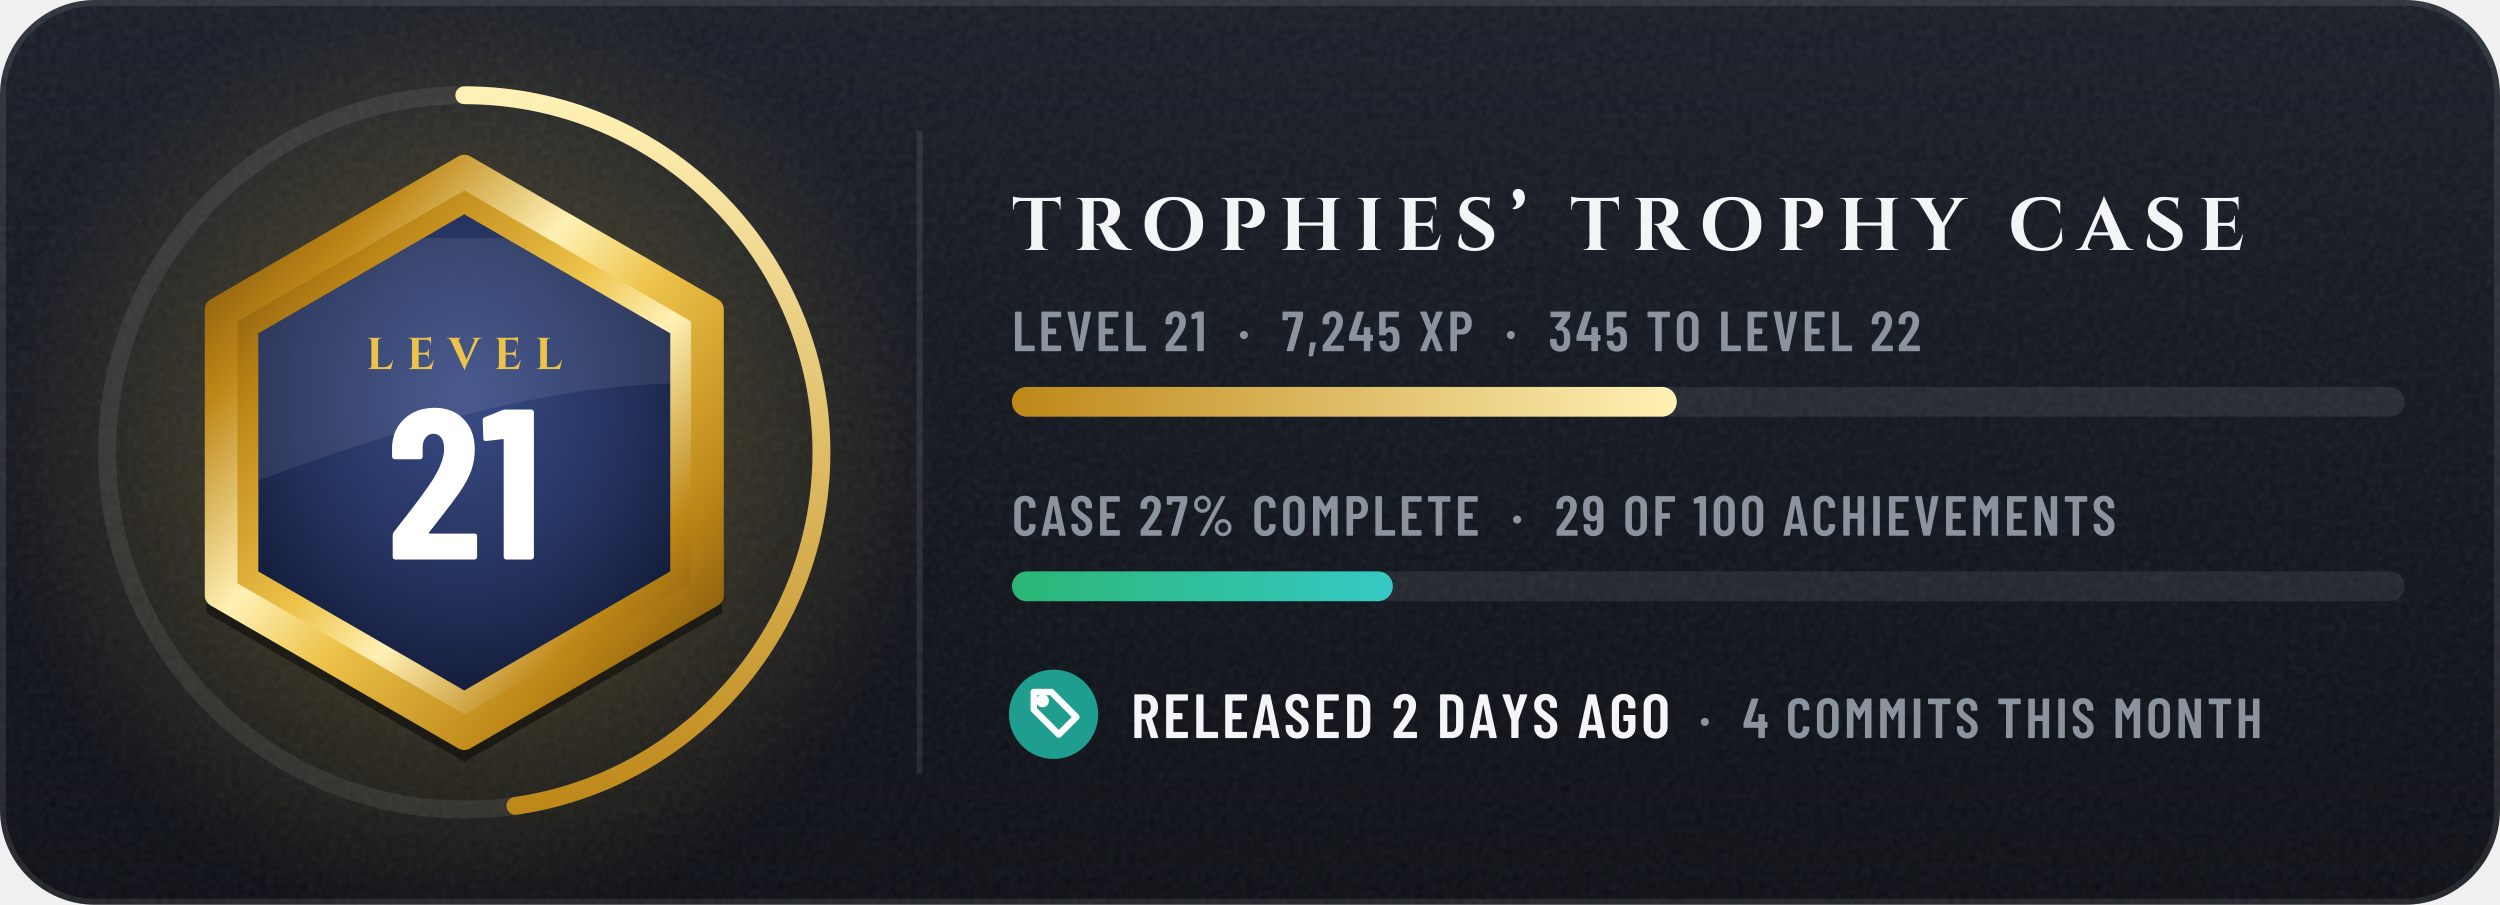
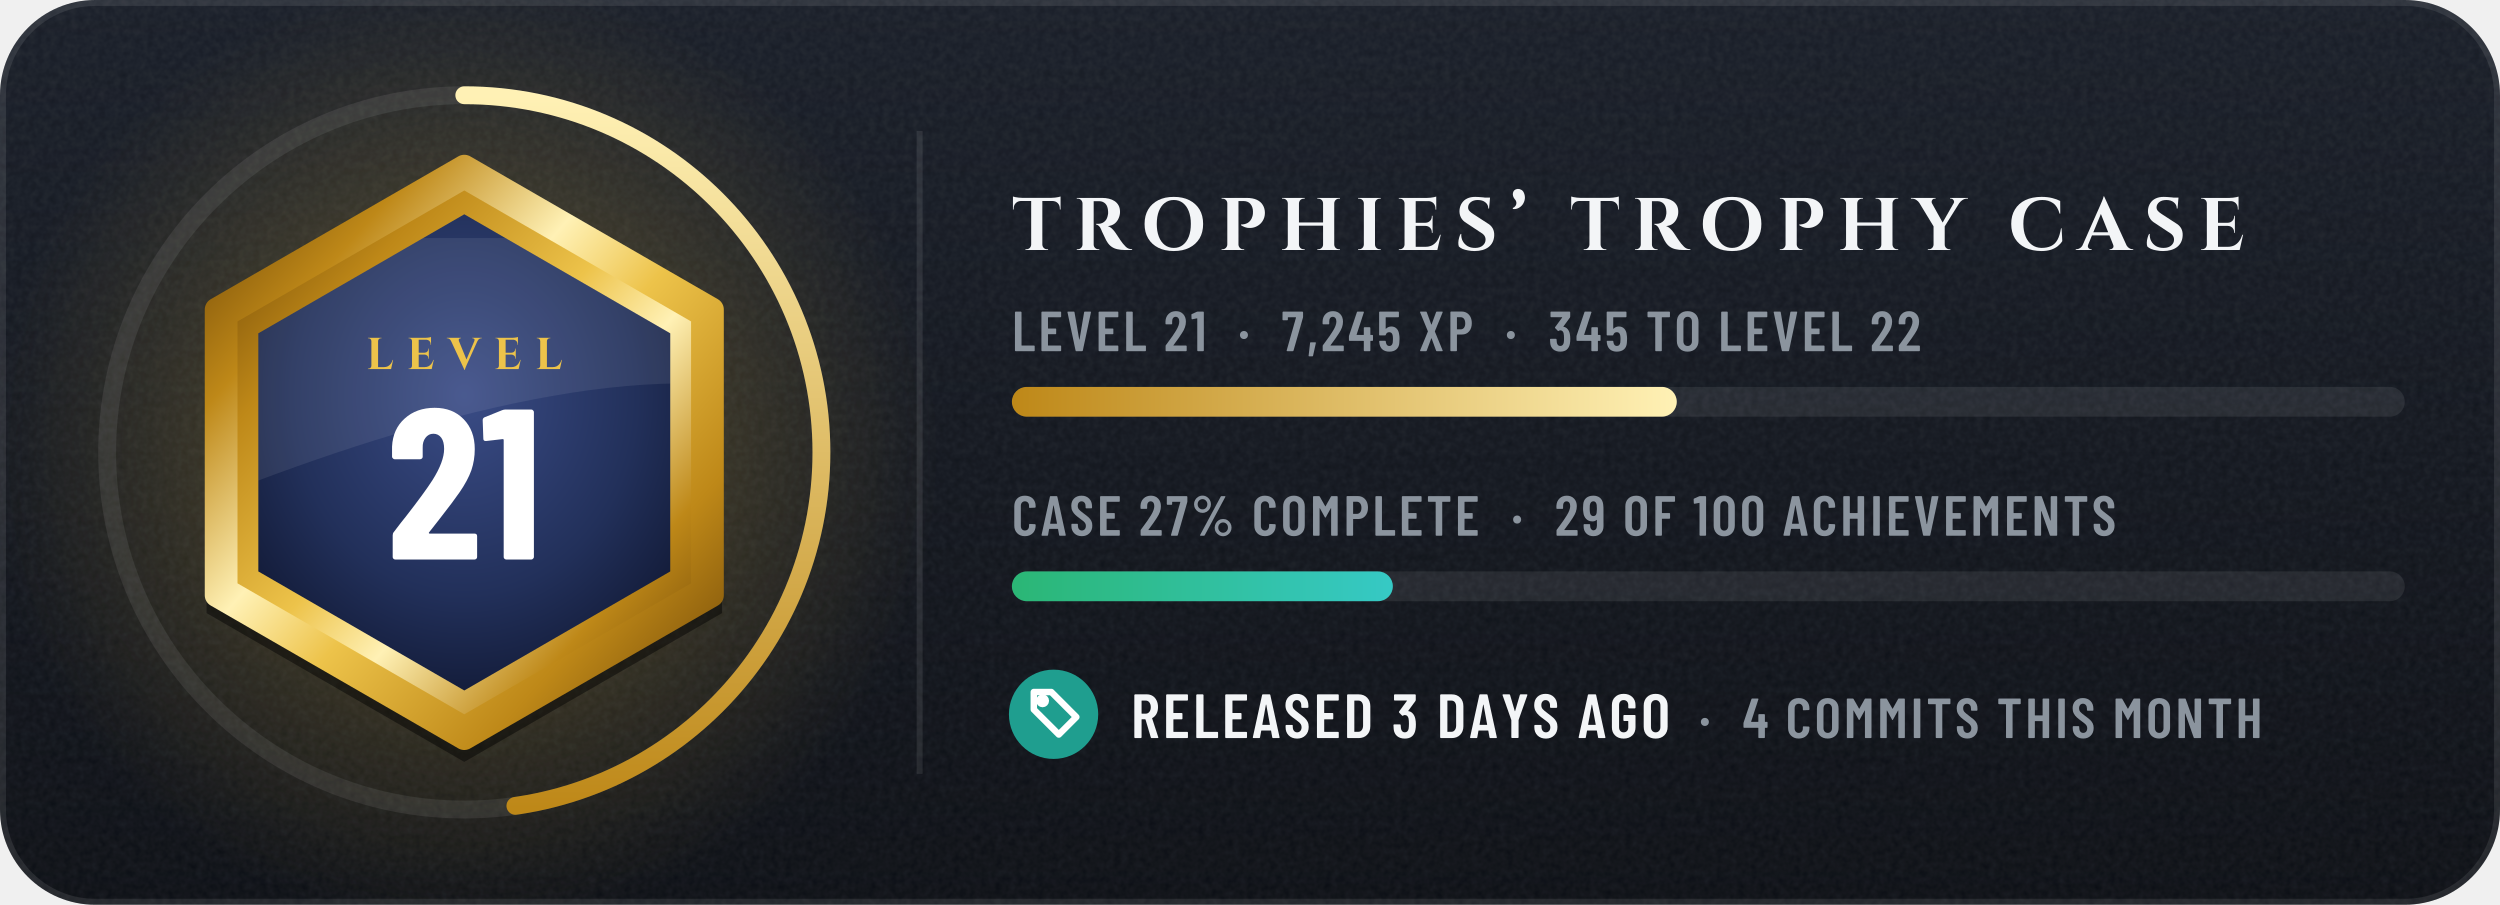
- <svg xmlns="http://www.w3.org/2000/svg" width="420" height="152" viewBox="0 0 420 152" role="img" aria-label="tannergolden/trophies: level 21, 7,245 XP, case 27% complete, released 2 days ago">
+ <svg xmlns="http://www.w3.org/2000/svg" width="420" height="152" viewBox="0 0 420 152" role="img" aria-label="tannergolden/trophies: level 21, 7,245 XP, case 27% complete, released 3 days ago">
  <style>@keyframes tw{0%,100%{opacity:.15;transform:scale(.45)}50%{opacity:1;transform:scale(1)}}.sp{transform-box:fill-box;transform-origin:center;animation:tw 3.4s ease-in-out infinite}@keyframes sh{0%{transform:translateX(-110px)}38%,100%{transform:translateX(200px)}}.sh{animation:sh 6.5s ease-in-out infinite}@keyframes fl{0%,100%{transform:translateY(0)}50%{transform:translateY(-3px)}}.fl{animation:fl 5s ease-in-out infinite}@media (prefers-reduced-motion:reduce){.sp,.fl{animation:none}.sh,.bu{display:none}}</style>
  <defs>
    <linearGradient id="bg" x1="0" y1="0" x2="0" y2="1">
      <stop offset="0" stop-color="#171C26" />
      <stop offset="1" stop-color="#0A0D13" />
    </linearGradient>
    <clipPath id="card">
      <rect width="420" height="152" rx="16" />
    </clipPath>
    <filter id="grain" x="0" y="0" width="100%" height="100%">
      <feTurbulence type="fractalNoise" baseFrequency=".85" numOctaves="2" stitchTiles="stitch" />
      <feColorMatrix values="0 0 0 0 1 0 0 0 0 1 0 0 0 0 1 0 0 0 .07 0" />
    </filter>
    <radialGradient id="glow" cx=".5" cy=".5" r=".5">
      <stop offset="0" stop-color="#EDC34A" stop-opacity="0.34" />
      <stop offset="1" stop-color="#EDC34A" stop-opacity="0" />
    </radialGradient>
    <linearGradient id="mh" x1="0" y1="0" x2="1" y2="0">
      <stop offset="0" stop-color="#6B4306" />
      <stop offset="0.2" stop-color="#BE8818" />
      <stop offset="0.4" stop-color="#FFF1B5" />
      <stop offset="0.54" stop-color="#EDC34A" />
      <stop offset="0.78" stop-color="#BE8818" />
      <stop offset="1" stop-color="#6B4306" />
    </linearGradient>
    <linearGradient id="md" x1="0" y1="0" x2="1" y2="1">
      <stop offset="0" stop-color="#6B4306" />
      <stop offset="0.2" stop-color="#BE8818" />
      <stop offset="0.4" stop-color="#FFF1B5" />
      <stop offset="0.54" stop-color="#EDC34A" />
      <stop offset="0.78" stop-color="#BE8818" />
      <stop offset="1" stop-color="#6B4306" />
    </linearGradient>
    <linearGradient id="mdr" x1="1" y1="1" x2="0" y2="0">
      <stop offset="0" stop-color="#6B4306" />
      <stop offset="0.2" stop-color="#BE8818" />
      <stop offset="0.4" stop-color="#FFF1B5" />
      <stop offset="0.54" stop-color="#EDC34A" />
      <stop offset="0.78" stop-color="#BE8818" />
      <stop offset="1" stop-color="#6B4306" />
    </linearGradient>
    <linearGradient id="dia" x1="0" y1="0" x2="1" y2="0">
      <stop offset="0" stop-color="#6CCBFF" />
      <stop offset=".5" stop-color="#C4B2FF" />
      <stop offset="1" stop-color="#F29BDD" />
    </linearGradient>
    <linearGradient id="pb" x1="0" y1="0" x2="1" y2="0">
      <stop offset="0" stop-color="#8FA6C0" />
      <stop offset="1" stop-color="#FFFFFF" />
    </linearGradient>
    <linearGradient id="shg" x1="0" y1="0" x2="1" y2="0">
      <stop offset="0" stop-color="#FFFFFF" stop-opacity="0" />
      <stop offset=".5" stop-color="#FFFFFF" stop-opacity=".6" />
      <stop offset="1" stop-color="#FFFFFF" stop-opacity="0" />
    </linearGradient>
    <radialGradient id="en" cx=".5" cy=".38" r=".7">
      <stop offset="0" stop-color="#3A4C86" />
      <stop offset=".6" stop-color="#22305A" />
      <stop offset="1" stop-color="#0F1630" />
    </radialGradient>
    <linearGradient id="xp" x1="0" y1="0" x2="1" y2="0">
      <stop offset="0" stop-color="#BE8818" />
      <stop offset="1" stop-color="#FFF1B5" />
    </linearGradient>
    <linearGradient id="cp" x1="0" y1="0" x2="1" y2="0">
      <stop offset="0" stop-color="#2BB675" />
      <stop offset="1" stop-color="#36C9C5" />
    </linearGradient>
    <clipPath id="enc">
      <polygon points="78,36 112.6,56 112.6,96 78,116 43.4,96 43.4,56" />
    </clipPath>
  </defs>
  <g clip-path="url(#card)">
    <rect width="420" height="152" fill="url(#bg)" />
    <rect width="420" height="152" filter="url(#grain)" />
  </g>
  <rect x=".5" y=".5" width="419" height="151" rx="15.5" fill="none" stroke="#FFFFFF" stroke-opacity=".09" />
  <circle cx="78" cy="76" r="80" fill="url(#glow)" />
  <circle cx="78" cy="76" r="60" fill="none" stroke="#FFFFFF" stroke-opacity=".08" stroke-width="3" />
  <circle cx="78" cy="76" r="60" fill="none" stroke="url(#xp)" stroke-width="3" stroke-linecap="round" stroke-dasharray="179.9 377" transform="rotate(-90 78 76)" />
  <polygon points="78,28 121.3,53 121.3,103 78,128 34.7,103 34.7,53" fill="#000000" fill-opacity=".45" />
  <polygon points="78,28 119.6,52 119.6,100 78,124 36.4,100 36.4,52" fill="url(#md)" stroke="url(#md)" stroke-width="4" stroke-linejoin="round" />
  <polygon points="78,32 116.1,54 116.1,98 78,120 39.9,98 39.9,54" fill="url(#mdr)" />
  <polygon points="78,36 112.6,56 112.6,96 78,116 43.4,96 43.4,56" fill="url(#en)" />
  <g clip-path="url(#enc)">
    <path d="M30 40H130V66C104 60 64 72 30 86Z" fill="#FFFFFF" fill-opacity=".08" />
    <g transform="skewX(-18)">
      <rect class="sh" x="30" y="20" width="16" height="120" fill="url(#shg)" opacity=".5" />
    </g>
  </g>
  <g transform="translate(61.5 62) scale(0.0075 -0.0075)" fill="#EDC34A">
    <use href="#s76" x="0" />
    <use href="#s69" x="910" />
    <use href="#s86" x="1836" />
    <use href="#s69" x="2857" />
    <use href="#s76" x="3782" />
  </g>
  <g transform="translate(65 94) scale(0.036 -0.036)" fill="#FFFFFF">
    <use href="#n50" x="0" />
    <use href="#n49" x="438" />
  </g>
  <rect x="154" y="22" width="1" height="108" fill="#FFFFFF" fill-opacity=".09" />
  <g transform="translate(170 42) scale(0.0125 -0.0125)" fill="#F3F5F7">
    <use href="#s84" x="0" />
    <use href="#s82" x="827" />
    <use href="#s79" x="1734" />
    <use href="#s80" x="2773" />
    <use href="#s72" x="3589" />
    <use href="#s73" x="4611" />
    <use href="#s69" x="5158" />
    <use href="#s83" x="5950" />
    <use href="#s8217" x="6688" />
    <use href="#s84" x="7503" />
    <use href="#s82" x="8330" />
    <use href="#s79" x="9237" />
    <use href="#s80" x="10276" />
    <use href="#s72" x="11092" />
    <use href="#s89" x="12114" />
    <use href="#s67" x="13386" />
    <use href="#s65" x="14326" />
    <use href="#s83" x="15203" />
    <use href="#s69" x="15941" />
  </g>
  <g transform="translate(170 59) scale(0.0095 -0.0095)" fill="#8B949E">
    <use href="#m76" x="0" />
    <use href="#m69" x="468" />
    <use href="#m86" x="955" />
    <use href="#m69" x="1479" />
    <use href="#m76" x="1967" />
    <use href="#m50" x="2687" />
    <use href="#m49" x="3164" />
    <use href="#m183" x="3996" />
    <use href="#m55" x="4769" />
    <use href="#m44" x="5214" />
    <use href="#m50" x="5465" />
    <use href="#m52" x="5943" />
    <use href="#m53" x="6455" />
    <use href="#m88" x="7188" />
    <use href="#m80" x="7701" />
    <use href="#m183" x="8716" />
    <use href="#m51" x="9488" />
    <use href="#m52" x="9967" />
    <use href="#m53" x="10479" />
    <use href="#m84" x="11212" />
    <use href="#m79" x="11717" />
    <use href="#m76" x="12489" />
    <use href="#m69" x="12956" />
    <use href="#m86" x="13444" />
    <use href="#m69" x="13968" />
    <use href="#m76" x="14455" />
    <use href="#m50" x="15176" />
    <use href="#m50" x="15653" />
  </g>
  <rect x="170" y="65" width="234" height="5" rx="2.5" fill="#FFFFFF" fill-opacity=".08" />
  <rect x="170" y="65" width="111.7" height="5" rx="2.5" fill="url(#xp)" />
  <g transform="translate(170 90) scale(0.0095 -0.0095)" fill="#8B949E">
    <use href="#m67" x="0" />
    <use href="#m65" x="510" />
    <use href="#m83" x="1018" />
    <use href="#m69" x="1505" />
    <use href="#m50" x="2245" />
    <use href="#m55" x="2723" />
    <use href="#m37" x="3167" />
    <use href="#m67" x="4245" />
    <use href="#m79" x="4754" />
    <use href="#m77" x="5274" />
    <use href="#m80" x="5865" />
    <use href="#m76" x="6374" />
    <use href="#m69" x="6842" />
    <use href="#m84" x="7329" />
    <use href="#m69" x="7834" />
    <use href="#m183" x="8827" />
    <use href="#m50" x="9600" />
    <use href="#m57" x="10078" />
    <use href="#m79" x="10806" />
    <use href="#m70" x="11325" />
    <use href="#m49" x="12046" />
    <use href="#m48" x="12372" />
    <use href="#m48" x="12875" />
    <use href="#m65" x="13630" />
    <use href="#m67" x="14139" />
    <use href="#m72" x="14648" />
    <use href="#m73" x="15178" />
    <use href="#m69" x="15455" />
    <use href="#m86" x="15942" />
    <use href="#m69" x="16466" />
    <use href="#m77" x="16954" />
    <use href="#m69" x="17544" />
    <use href="#m78" x="18032" />
    <use href="#m84" x="18592" />
    <use href="#m83" x="19096" />
  </g>
  <rect x="170" y="96" width="234" height="5" rx="2.5" fill="#FFFFFF" fill-opacity=".08" />
  <rect x="170" y="96" width="64" height="5" rx="2.5" fill="url(#cp)" />
  <circle cx="177" cy="120" r="7.5" fill="#1F9E8F" />
  <g transform="translate(172 115) scale(0.42)" fill="none" stroke="#FFFFFF" stroke-width="2.6" stroke-linecap="round" stroke-linejoin="round">
    <path d="M11 3H4v7l10 10 7-7z" />
    <circle cx="7.5" cy="6.5" r="1.3" />
  </g>
  <g transform="translate(190 124) scale(0.0105 -0.0105)" fill="#F3F5F7">
    <use href="#m82" x="0" />
    <use href="#m69" x="509" />
    <use href="#m76" x="991" />
    <use href="#m69" x="1454" />
    <use href="#m65" x="1936" />
    <use href="#m83" x="2440" />
    <use href="#m69" x="2922" />
    <use href="#m68" x="3404" />
-     <use href="#m50" x="4172" />
-     <use href="#m68" x="4892" />
-     <use href="#m65" x="5411" />
-     <use href="#m89" x="5915" />
-     <use href="#m83" x="6419" />
-     <use href="#m65" x="7148" />
-     <use href="#m71" x="7652" />
-     <use href="#m79" x="8161" />
+     <use href="#m51" x="4172" />
+     <use href="#m68" x="4893" />
+     <use href="#m65" x="5412" />
+     <use href="#m89" x="5916" />
+     <use href="#m83" x="6420" />
+     <use href="#m65" x="7149" />
+     <use href="#m71" x="7653" />
+     <use href="#m79" x="8162" />
  </g>
  <g transform="translate(280.6 124) scale(0.0095 -0.0095)" fill="#8B949E">
    <use href="#m183" x="505" />
    <use href="#m52" x="1278" />
    <use href="#m67" x="2042" />
    <use href="#m79" x="2552" />
    <use href="#m77" x="3072" />
    <use href="#m77" x="3662" />
    <use href="#m73" x="4253" />
    <use href="#m84" x="4530" />
    <use href="#m83" x="5034" />
    <use href="#m84" x="5773" />
    <use href="#m72" x="6278" />
    <use href="#m73" x="6808" />
    <use href="#m83" x="7084" />
    <use href="#m77" x="7824" />
    <use href="#m79" x="8414" />
    <use href="#m78" x="8934" />
    <use href="#m84" x="9494" />
    <use href="#m72" x="9998" />
  </g>
  <defs>
    <path id="m37" d="M54 557Q54 598 74 633Q94 668 128 688Q163 709 204 709Q244 709 278 688Q313 668 333 633Q353 598 353 557Q353 515 333 480Q313 445 279 424Q245 404 204 404Q163 404 128 424Q94 445 74 480Q54 515 54 557ZM162 14 526 692Q530 700 541 700H599Q606 700 608 696Q610 692 607 686L243 8Q239 0 228 0H170Q163 0 161 4Q159 8 162 14ZM289 557Q289 594 264 620Q239 647 204 647Q168 647 143 621Q118 595 118 557Q118 519 143 492Q168 466 204 466Q240 466 264 492Q289 519 289 557ZM419 144Q419 185 439 220Q459 255 493 276Q527 296 568 296Q609 296 643 276Q677 255 697 220Q717 185 717 144Q717 102 697 67Q677 32 643 12Q609 -9 568 -9Q527 -9 493 12Q459 32 439 67Q419 102 419 144ZM654 144Q654 182 629 208Q604 234 568 234Q532 234 507 208Q482 182 482 144Q482 106 507 80Q532 53 568 53Q604 53 629 80Q654 106 654 144Z" />
    <path id="m44" d="M33 -78 59 146Q60 157 71 157H151Q164 157 161 144L112 -80Q110 -91 99 -91H45Q39 -91 36 -88Q32 -84 33 -78Z" />
    <path id="m48" d="M38 183V517Q38 604 89 658Q140 711 224 711Q309 711 360 658Q412 604 412 517V183Q412 96 360 42Q309 -11 224 -11Q140 -11 89 42Q38 96 38 183ZM296 176V524Q296 563 276 586Q257 610 224 610Q192 610 173 586Q154 563 154 524V176Q154 137 173 114Q192 90 224 90Q257 90 276 114Q296 137 296 176Z" />
    <path id="m49" d="M122 700H218Q223 700 226 696Q230 693 230 688V12Q230 7 226 4Q223 0 218 0H126Q121 0 118 4Q114 7 114 12V576Q114 578 112 580Q111 582 109 581L27 565H24Q13 565 13 576L10 643Q10 653 18 657L107 697Q114 700 122 700Z" />
    <path id="m50" d="M173 100H392Q397 100 400 96Q404 93 404 88V12Q404 7 400 4Q397 0 392 0H43Q38 0 34 4Q31 7 31 12V92Q31 101 36 107L75 160Q114 212 152 266Q189 320 215 363Q273 459 273 522Q273 562 256 585Q238 608 209 608Q180 608 163 586Q146 563 147 526V487Q147 482 144 478Q140 475 135 475H41Q36 475 32 478Q29 482 29 487V530Q33 610 84 659Q134 708 214 708Q293 708 342 656Q390 605 390 521Q390 471 373 422Q356 373 319 317Q294 277 260 229Q225 181 214 166Q184 126 170 106Q168 104 169 102Q170 100 173 100Z" />
    <path id="m51" d="M387 218Q387 169 380 134Q368 66 326 29Q283 -8 210 -8Q134 -8 86 32Q38 73 32 143Q30 165 28 207Q28 219 40 219H132Q144 219 144 207Q146 173 148 156Q153 125 169 108Q185 92 210 92Q234 92 250 108Q266 123 271 152Q276 182 276 230Q276 281 269 315Q263 341 248 355Q233 369 210 369Q195 369 183 360Q177 356 174 356Q172 356 166 360L119 408Q115 412 115 417Q115 421 118 425L243 595Q245 597 244 599Q242 601 239 601H49Q44 601 40 604Q37 608 37 613V688Q37 693 40 696Q44 700 49 700H373Q378 700 382 696Q385 693 385 688V609Q385 602 380 594L266 438Q262 432 268 431Q309 426 338 392Q368 358 378 307Q387 267 387 218Z" />
    <path id="m52" d="M443 275V194Q443 189 440 186Q436 182 431 182H401Q396 182 396 177V12Q396 7 392 4Q389 0 384 0H292Q287 0 284 4Q280 7 280 12V177Q280 182 275 182H29Q24 182 20 186Q17 189 17 194V259Q17 268 19 274L158 690Q161 700 171 700H271Q277 700 280 696Q283 693 281 686L153 293Q152 287 157 287H275Q280 287 280 292V412Q280 417 284 420Q287 424 292 424H384Q389 424 392 420Q396 417 396 412V292Q396 287 401 287H431Q436 287 440 284Q443 280 443 275Z" />
    <path id="m53" d="M400 216Q400 175 396 146Q391 72 344 32Q297 -8 219 -8Q145 -8 99 30Q53 68 43 144L40 172Q40 184 52 184H144Q156 184 157 172Q157 166 159 154Q171 92 219 92Q244 92 260 108Q275 124 280 153Q284 178 284 217Q284 254 278 281Q273 307 258 322Q242 336 219 336Q171 336 157 290Q154 279 144 279H51Q46 279 42 282Q39 286 39 291V688Q39 693 42 696Q46 700 51 700H377Q382 700 386 696Q389 693 389 688V612Q389 607 386 604Q382 600 377 600H160Q155 600 155 595V400Q155 397 157 396Q159 396 161 398Q178 416 202 426Q227 437 254 437Q314 437 350 398Q387 360 394 290Q400 259 400 216Z" />
    <path id="m55" d="M90 13 255 594Q257 600 251 600H116Q111 600 111 595V559Q111 554 108 550Q104 547 99 547H28Q23 547 20 550Q16 554 16 559L17 688Q17 693 20 696Q24 700 29 700H368Q373 700 376 696Q380 693 380 688V607Q380 603 378 593L211 10Q208 0 197 0H100Q87 0 90 13Z" />
    <path id="m57" d="M384 168Q384 87 334 40Q285 -8 204 -8Q128 -8 80 40Q32 88 32 168V193Q32 198 36 202Q39 205 44 205H136Q141 205 144 202Q148 198 148 193V174Q148 140 164 118Q181 95 204 95Q232 95 250 117Q267 139 267 174V276Q267 279 265 280Q263 281 261 279Q232 253 189 253Q120 253 77 297Q34 341 27 414Q22 447 22 484Q22 518 25 549Q29 625 76 666Q124 708 203 708Q276 708 322 670Q368 631 378 556Q383 526 383 493ZM267 476Q267 506 264 543Q253 609 204 609Q179 609 163 591Q147 573 142 540Q140 516 140 476Q140 439 145 405Q150 377 166 362Q181 347 204 347Q228 347 244 362Q259 378 263 408Q267 443 267 476Z" />
    <path id="m65" d="M325 11 306 116Q306 121 300 121H154Q148 121 148 116L129 11Q128 0 116 0H25Q11 0 14 13L162 689Q164 700 175 700H281Q292 700 294 689L442 13V9Q442 0 431 0H338Q326 0 325 11ZM171 212H282Q288 212 287 217L229 533Q228 536 226 536Q224 536 223 533L166 217Q165 212 171 212Z" />
    <path id="m67" d="M42 180V521Q42 607 94 658Q145 708 230 708Q316 708 368 658Q420 607 420 521V509Q420 504 416 500Q413 496 408 496L315 492Q303 492 303 504V529Q303 564 283 586Q263 608 230 608Q198 608 178 586Q158 564 158 529V171Q158 136 178 114Q198 92 230 92Q263 92 283 114Q303 136 303 171V196Q303 201 306 204Q310 208 315 208L408 204Q413 204 416 200Q420 197 420 192V180Q420 95 368 44Q316 -8 230 -8Q145 -8 94 44Q42 95 42 180Z" />
    <path id="m68" d="M54 12V688Q54 693 58 696Q61 700 66 700H237Q323 700 374 648Q426 596 426 509V191Q426 104 374 52Q323 0 237 0H66Q61 0 58 4Q54 7 54 12ZM175 100 235 101Q268 101 288 128Q309 154 310 198V502Q310 547 290 574Q269 600 234 600H175Q170 600 170 595V105Q170 100 175 100Z" />
    <path id="m69" d="M391 600H175Q170 600 170 595V406Q170 401 175 401H303Q308 401 312 398Q315 394 315 389V312Q315 307 312 304Q308 300 303 300H175Q170 300 170 295V105Q170 100 175 100H391Q396 100 400 96Q403 93 403 88V12Q403 7 400 4Q396 0 391 0H66Q61 0 58 4Q54 7 54 12V688Q54 693 58 696Q61 700 66 700H391Q396 700 400 696Q403 693 403 688V612Q403 607 400 604Q396 600 391 600Z" />
    <path id="m70" d="M390 600H175Q170 600 170 595V406Q170 401 175 401H302Q307 401 310 398Q314 394 314 389V312Q314 307 310 304Q307 300 302 300H175Q170 300 170 295V12Q170 7 166 4Q163 0 158 0H66Q61 0 58 4Q54 7 54 12V688Q54 693 58 696Q61 700 66 700H390Q395 700 398 696Q402 693 402 688V612Q402 607 398 604Q395 600 390 600Z" />
    <path id="m71" d="M42 173V527Q42 609 94 658Q145 708 230 708Q315 708 368 658Q420 609 420 526V487Q420 482 416 478Q413 475 408 475H316Q311 475 308 478Q304 482 304 487V528Q304 564 284 586Q263 608 230 608Q197 608 177 586Q157 564 157 528V172Q157 136 177 114Q197 92 230 92Q263 92 284 114Q304 136 304 172V268Q304 273 299 273H238Q233 273 230 276Q226 280 226 285V358Q226 363 230 366Q233 370 238 370H408Q413 370 416 366Q420 363 420 358V173Q420 91 368 42Q315 -8 230 -8Q145 -8 94 42Q42 91 42 173Z" />
    <path id="m72" d="M319 700H411Q416 700 420 696Q423 693 423 688V12Q423 7 420 4Q416 0 411 0H319Q314 0 310 4Q307 7 307 12V295Q307 300 302 300H175Q170 300 170 295V12Q170 7 166 4Q163 0 158 0H66Q61 0 58 4Q54 7 54 12V688Q54 693 58 696Q61 700 66 700H158Q163 700 166 696Q170 693 170 688V406Q170 401 175 401H302Q307 401 307 406V688Q307 693 310 696Q314 700 319 700Z" />
    <path id="m73" d="M54 12V688Q54 693 58 696Q61 700 66 700H158Q163 700 166 696Q170 693 170 688V12Q170 7 166 4Q163 0 158 0H66Q61 0 58 4Q54 7 54 12Z" />
    <path id="m76" d="M54 12V688Q54 693 58 696Q61 700 66 700H158Q163 700 166 696Q170 693 170 688V105Q170 100 175 100H391Q396 100 400 96Q403 93 403 88V12Q403 7 400 4Q396 0 391 0H66Q61 0 58 4Q54 7 54 12Z" />
    <path id="m77" d="M383 700H475Q480 700 484 696Q487 693 487 688V12Q487 7 484 4Q480 0 475 0H383Q378 0 374 4Q371 7 371 12V484Q371 488 369 488Q367 488 365 485L278 327Q273 319 269 319Q265 319 260 327L173 485Q171 488 169 488Q167 488 167 484V12Q167 7 164 4Q160 0 155 0H63Q58 0 54 4Q51 7 51 12V688Q51 693 54 696Q58 700 63 700H155Q165 700 170 692L267 521Q270 517 273 521L368 692Q373 700 383 700Z" />
    <path id="m78" d="M350 700H441Q446 700 450 696Q453 693 453 688V12Q453 7 450 4Q446 0 441 0H336Q326 0 323 10L174 434Q173 437 170 436Q168 436 168 433L169 12Q169 7 166 4Q162 0 157 0H66Q61 0 58 4Q54 7 54 12V688Q54 693 58 696Q61 700 66 700H169Q179 700 182 690L332 269Q333 266 336 266Q338 267 338 270V688Q338 693 342 696Q345 700 350 700Z" />
    <path id="m79" d="M42 182V518Q42 604 94 656Q147 708 233 708Q319 708 372 656Q425 604 425 518V182Q425 96 372 44Q319 -8 233 -8Q147 -8 94 44Q42 96 42 182ZM309 177V523Q309 561 288 584Q267 608 233 608Q199 608 178 584Q158 561 158 523V177Q158 139 178 116Q199 92 233 92Q267 92 288 116Q309 139 309 177Z" />
    <path id="m80" d="M432 495Q432 405 384 350Q337 295 259 295H174Q169 295 169 290V12Q169 7 166 4Q162 0 157 0H65Q60 0 56 4Q53 7 53 12V689Q53 694 56 698Q60 701 65 701H253Q306 701 346 675Q387 649 410 602Q432 555 432 495ZM316 492Q316 542 294 572Q271 601 234 601H174Q169 601 169 596V391Q169 386 174 386H234Q271 386 294 414Q316 443 316 492Z" />
    <path id="m82" d="M318 10 233 297Q231 301 228 301H175Q170 301 170 296V12Q170 7 166 4Q163 0 158 0H66Q61 0 58 4Q54 7 54 12V688Q54 693 58 696Q61 700 66 700H254Q307 700 348 674Q388 649 410 602Q433 556 433 496Q433 434 409 389Q385 344 342 321Q338 320 339 315L437 14Q438 12 438 9Q438 0 427 0H331Q321 0 318 10ZM170 595V396Q170 391 175 391H236Q272 391 294 419Q317 447 317 495Q317 543 294 572Q272 600 236 600H175Q170 600 170 595Z" />
    <path id="m83" d="M34 173V199Q34 204 38 208Q41 211 46 211H137Q142 211 146 208Q149 204 149 199V179Q149 140 168 116Q188 92 219 92Q250 92 270 114Q290 137 290 174Q290 200 279 219Q268 238 248 255Q228 272 184 304Q134 340 104 368Q73 396 52 436Q32 475 32 527Q32 610 82 659Q132 708 214 708Q297 708 348 656Q399 605 399 520V496Q399 491 396 488Q392 484 387 484H297Q292 484 288 488Q285 491 285 496V522Q285 561 266 584Q246 608 214 608Q184 608 165 586Q146 565 146 527Q146 491 166 466Q187 441 247 397Q308 352 339 324Q370 295 387 261Q404 227 404 180Q404 95 353 44Q302 -8 219 -8Q136 -8 85 42Q34 92 34 173Z" />
    <path id="m84" d="M425 688V612Q425 607 422 604Q418 600 413 600H286Q281 600 281 595V12Q281 7 278 4Q274 0 269 0H177Q172 0 168 4Q165 7 165 12V595Q165 600 160 600H40Q35 600 32 604Q28 607 28 612V688Q28 693 32 696Q35 700 40 700H413Q418 700 422 696Q425 693 425 688Z" />
    <path id="m86" d="M171 11 28 687 27 691Q27 700 38 700H139Q151 700 152 689L235 208Q236 205 238 205Q240 205 241 208L322 689Q323 700 335 700H433Q446 700 443 687L299 11Q297 0 286 0H184Q173 0 171 11Z" />
    <path id="m88" d="M31 14 168 347Q169 350 168 353L31 686Q30 688 30 692Q30 700 40 700H135Q145 700 148 690L228 473Q229 470 231 470Q233 470 234 473L313 690Q316 700 326 700H420Q427 700 429 696Q431 692 429 686L292 353Q291 350 292 347L429 14Q430 12 430 8Q430 0 420 0H327Q316 0 313 10L234 226Q233 229 231 229Q229 229 228 226L148 10Q145 0 134 0H40Q33 0 31 4Q29 8 31 14Z" />
    <path id="m89" d="M170 13V286L169 292L30 686Q29 688 29 691Q29 700 40 700H136Q147 700 150 690L225 433Q226 430 228 430Q230 430 231 433L306 690Q309 700 320 700H416Q422 700 425 696Q428 693 426 686L287 292L286 286V13Q286 8 282 4Q279 1 274 1H182Q177 1 174 4Q170 8 170 13Z" />
    <path id="m183" d="M37 286Q37 317 57 337Q77 357 108 357Q139 357 158 337Q178 317 178 286Q178 255 158 235Q138 215 108 215Q77 215 57 235Q37 255 37 286Z" />
    <path id="n49" d="M115 700H236Q241 700 244 696Q248 693 248 688V12Q248 7 244 4Q241 0 236 0H119Q114 0 110 4Q107 7 107 12V558Q107 562 102 562L25 553H23Q12 553 12 564L9 650Q9 660 18 664L100 697Q108 700 115 700Z" />
    <path id="n50" d="M200 121H409Q414 121 418 118Q421 114 421 109V12Q421 7 418 4Q414 0 409 0H39Q34 0 30 4Q27 7 27 12V113Q27 122 32 128Q72 181 88 200Q176 313 213 371Q267 457 267 516Q267 550 254 568Q240 587 217 587Q194 587 180 568Q166 550 167 521V480Q167 475 164 472Q160 468 155 468H36Q31 468 28 472Q24 475 24 480V527Q28 609 83 658Q138 708 223 708Q307 708 358 655Q410 602 410 515Q410 463 394 416Q377 369 340 315Q312 274 244 187L197 127Q195 125 196 123Q197 121 200 121Z" />
    <path id="s65" d="M354 720 656 60Q671 36 690 25Q714 10 737 10H745V0H427V10H436Q456 10 471 26Q486 43 474 73L425 196H190L138 69Q132 52 136 39Q141 25 153 18Q165 10 177 10H186V0H-28V10H-19Q4 10 29 25Q48 36 62 60L296 589Q299 595 306 612Q314 628 322 649Q331 670 338 690Q345 709 345 720ZM208 238H408L310 484Z" />
    <path id="s67" d="M722 292 731 120Q709 83 672 53Q635 23 580 4Q525 -14 450 -14Q328 -13 236 30Q145 74 95 155Q45 236 45 351Q45 463 94 544Q143 626 234 670Q326 714 453 714Q533 714 596 698Q660 682 703 659L704 488H695Q668 587 607 630Q546 672 464 672Q384 672 327 633Q270 594 239 523Q208 452 208 353Q208 254 238 182Q267 110 322 70Q376 30 450 28Q527 28 580 53Q633 78 666 136Q698 194 714 292Z" />
    <path id="s69" d="M606 205 560 0H42V10H55Q81 10 100 28Q118 47 119 73V627Q118 653 100 672Q81 690 55 690H42V700H423Q445 700 470 703Q494 706 515 710Q536 714 545 718V543H535V555Q535 601 508 629Q484 653 447 657H269V366H401Q438 367 462 392Q486 416 486 453V460H496V230H486V238Q486 275 462 299Q438 323 401 324H269V43H400Q450 43 488 62Q526 82 553 118Q580 155 596 205Z" />
    <path id="s72" d="M119 73V627Q118 653 100 672Q81 690 55 690H42V700H346V690H333Q307 690 288 672Q270 653 269 627V370H593V627Q593 653 574 672Q555 690 529 690H516V700H820V690H807Q781 690 762 672Q744 653 743 627V73Q744 47 762 28Q781 10 807 10H820V0H516V10H529Q555 10 574 28Q593 47 593 73V327H269V73Q270 47 288 28Q307 10 333 10H346V0H42V10H55Q81 10 100 28Q118 47 119 73Z" />
    <path id="s73" d="M119 73V627Q118 653 100 672Q81 690 55 690H42V700H346V690H333Q307 690 288 672Q270 653 269 627V73Q270 47 288 28Q307 10 333 10H346V0H42V10H55Q81 10 100 28Q118 47 119 73Z" />
    <path id="s76" d="M606 205 560 0H42V10H55Q81 10 100 28Q118 47 119 73V627Q118 653 100 672Q81 690 55 690H42V700H346V690H333Q307 690 288 672Q270 653 269 627V43H400Q450 43 488 62Q526 82 553 118Q580 155 596 205Z" />
    <path id="s79" d="M442 714Q562 714 650 670Q739 625 788 544Q836 463 836 350Q836 238 788 156Q739 75 650 30Q562 -14 442 -14Q322 -14 234 30Q145 75 97 156Q49 237 49 350Q49 462 97 544Q145 625 234 670Q322 714 442 714ZM442 28Q513 28 564 68Q615 107 643 179Q671 251 671 350Q671 449 643 521Q615 593 564 632Q513 672 442 672Q372 672 320 632Q269 593 241 521Q213 449 213 350Q213 251 241 179Q269 107 320 68Q372 28 442 28Z" />
    <path id="s80" d="M122 73V627Q122 653 103 672Q84 690 58 690H46L45 700H379Q465 700 518 675Q572 650 598 606Q625 563 627 508Q629 457 610 415Q591 373 558 345Q525 317 482 304Q440 292 394 298Q349 305 306 333V343H319Q331 343 350 347Q370 351 392 362Q413 373 432 396Q451 419 461 457Q465 470 466 486Q468 503 467 517Q466 581 432 620Q399 658 338 658H272V73Q273 47 292 28Q310 10 336 10H349V0H45V10H58Q84 10 102 28Q121 47 122 73Z" />
    <path id="s82" d="M122 73V627Q121 653 102 672Q84 690 58 690H45V700H388Q433 700 476 690Q519 680 552 658Q586 636 606 600Q626 564 626 511Q626 469 608 428Q591 386 555 356Q519 327 462 321Q494 311 520 285Q547 259 564 233Q565 231 576 215Q586 199 602 176Q617 152 634 128Q651 104 665 86Q687 59 705 42Q723 26 743 18Q763 11 789 10V0H691Q637 0 593 10Q549 19 515 42Q481 65 456 104Q448 116 438 134Q429 153 419 174Q409 195 400 214Q390 234 383 250Q376 266 373 275Q360 307 342 323Q325 339 305 342V352H336Q363 352 388 363Q414 374 434 399Q454 424 462 468Q464 477 466 489Q467 501 466 516Q463 588 430 622Q397 655 348 656Q334 657 318 656Q301 656 288 656H272V73Q272 47 291 28Q310 10 336 10H348V0H45V10H58Q84 10 102 28Q121 47 122 73Z" />
    <path id="s83" d="M277 714Q297 714 326 712Q356 710 388 707Q399 705 409 704H476L475 692Q475 692 475 692L463 557H453Q453 609 414 640Q376 672 312 672Q254 672 218 644Q183 616 181 576Q180 546 200 524Q220 502 251 483L442 359Q488 333 512 291Q535 249 532 193Q527 95 457 40Q387 -14 267 -14Q223 -14 182 -6Q140 1 108 14Q76 28 57 47Q49 69 50 100Q51 131 60 163Q68 195 81 216H90Q86 165 108 122Q131 78 174 52Q218 27 278 28Q344 29 380 62Q416 94 416 140Q416 171 398 196Q379 221 337 244L162 360Q109 390 85 437Q61 484 66 539Q71 591 97 630Q123 670 168 692Q214 714 277 714Z" />
    <path id="s84" d="M654 719V544L644 545V556Q644 603 616 630Q589 658 542 659H409V73Q410 47 428 28Q447 10 473 10H486V0H182V10H195Q221 10 240 28Q258 47 259 73V659H125Q79 658 52 630Q24 603 24 556V545L14 544V719Q24 715 44 711Q65 707 90 704Q115 701 136 701H532Q554 701 578 704Q603 707 624 711Q645 715 654 719Z" />
    <path id="s86" d="M368 -20 68 627Q52 661 28 676Q3 690 -20 690H-28V700H290V690H281Q262 690 248 674Q233 657 244 627L413 214L589 627Q602 657 586 674Q570 690 551 690H542V700H756V690H747Q725 690 700 676Q676 661 660 627H659L426 111Q424 105 416 88Q409 72 400 51Q391 30 384 10Q378 -9 377 -20Z" />
    <path id="s89" d="M543 628Q552 642 548 656Q544 671 533 680Q522 690 508 690H496V700H735V690H721Q690 690 662 672Q635 654 620 631H619L423 318V73Q423 47 442 28Q461 10 487 10H499V0H196V10H209Q235 10 254 28Q272 47 273 73V318L83 631Q69 654 42 672Q15 690 -17 690H-31V700H300V690H287Q265 690 254 670Q242 650 251 629L395 369L543 628ZM367 322H368Z" />
    <path id="s8217" d="M65 803Q83 819 108 821Q133 823 156 810Q180 798 192 771Q211 730 206 688Q200 647 178 614Q155 581 120 564Q86 546 46 551L43 564Q67 573 80 593Q94 613 92 638Q90 662 68 686Q55 703 48 724Q42 746 46 767Q50 788 65 803Z" />
  </defs>
</svg>
